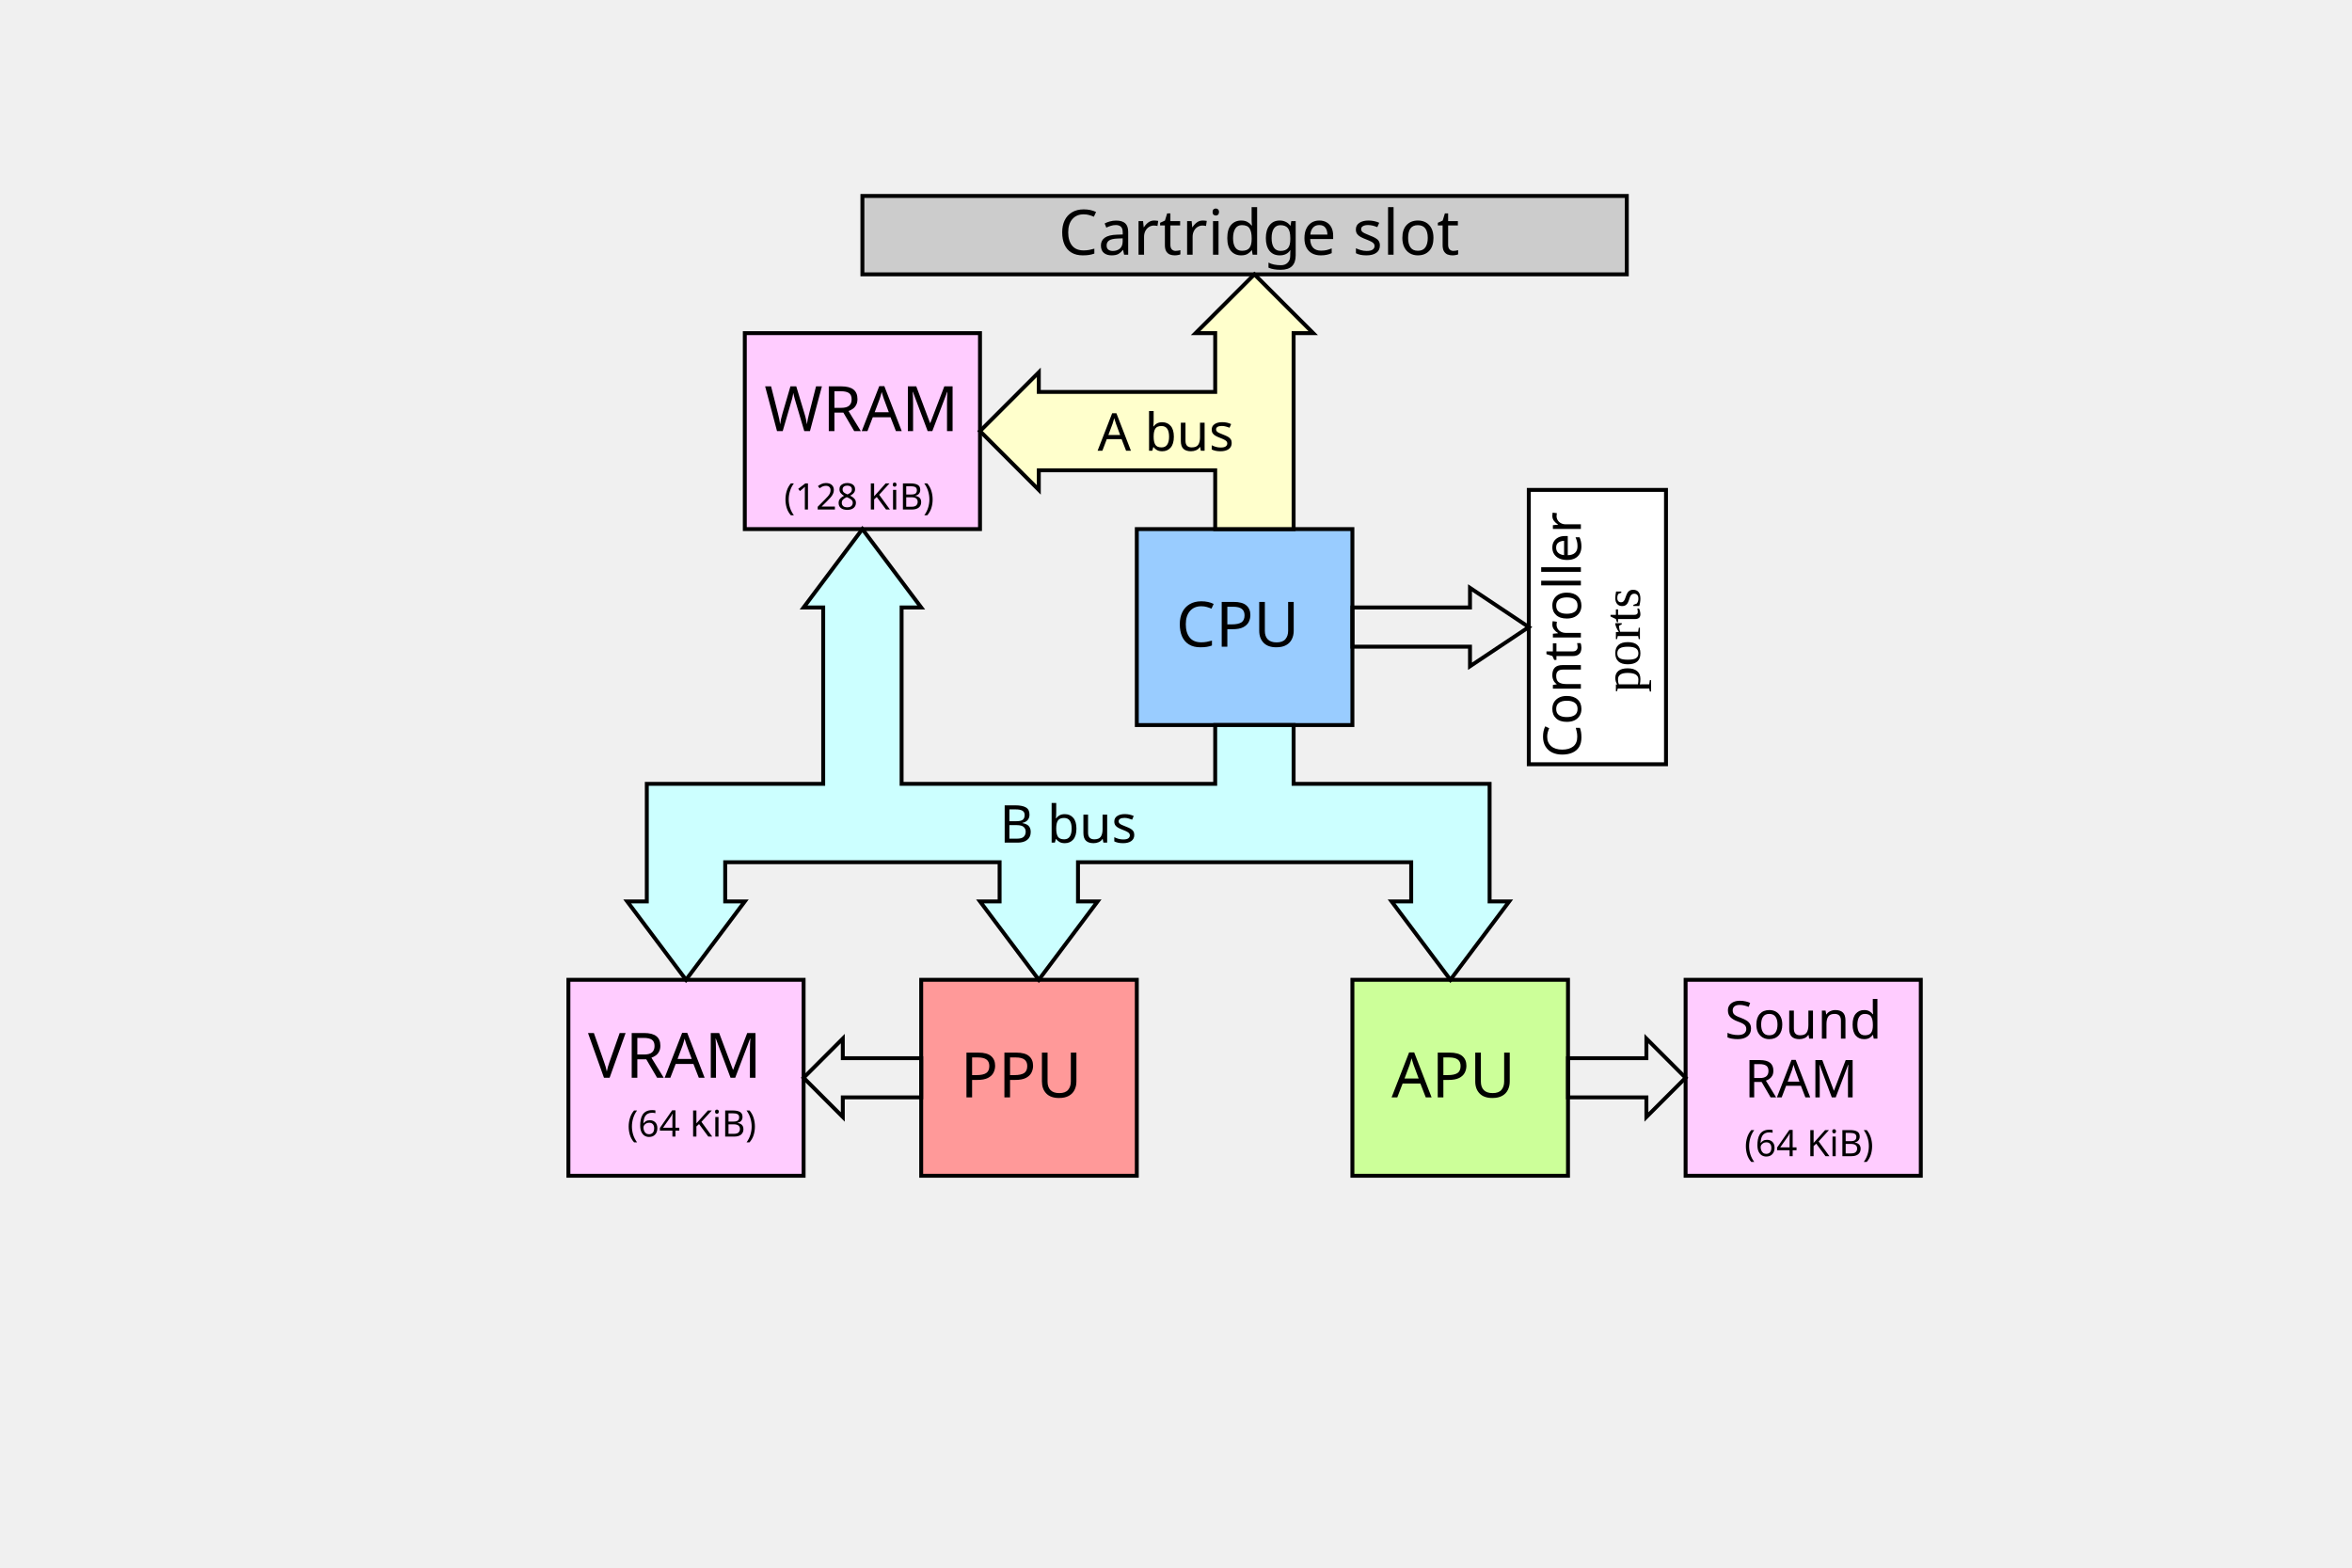
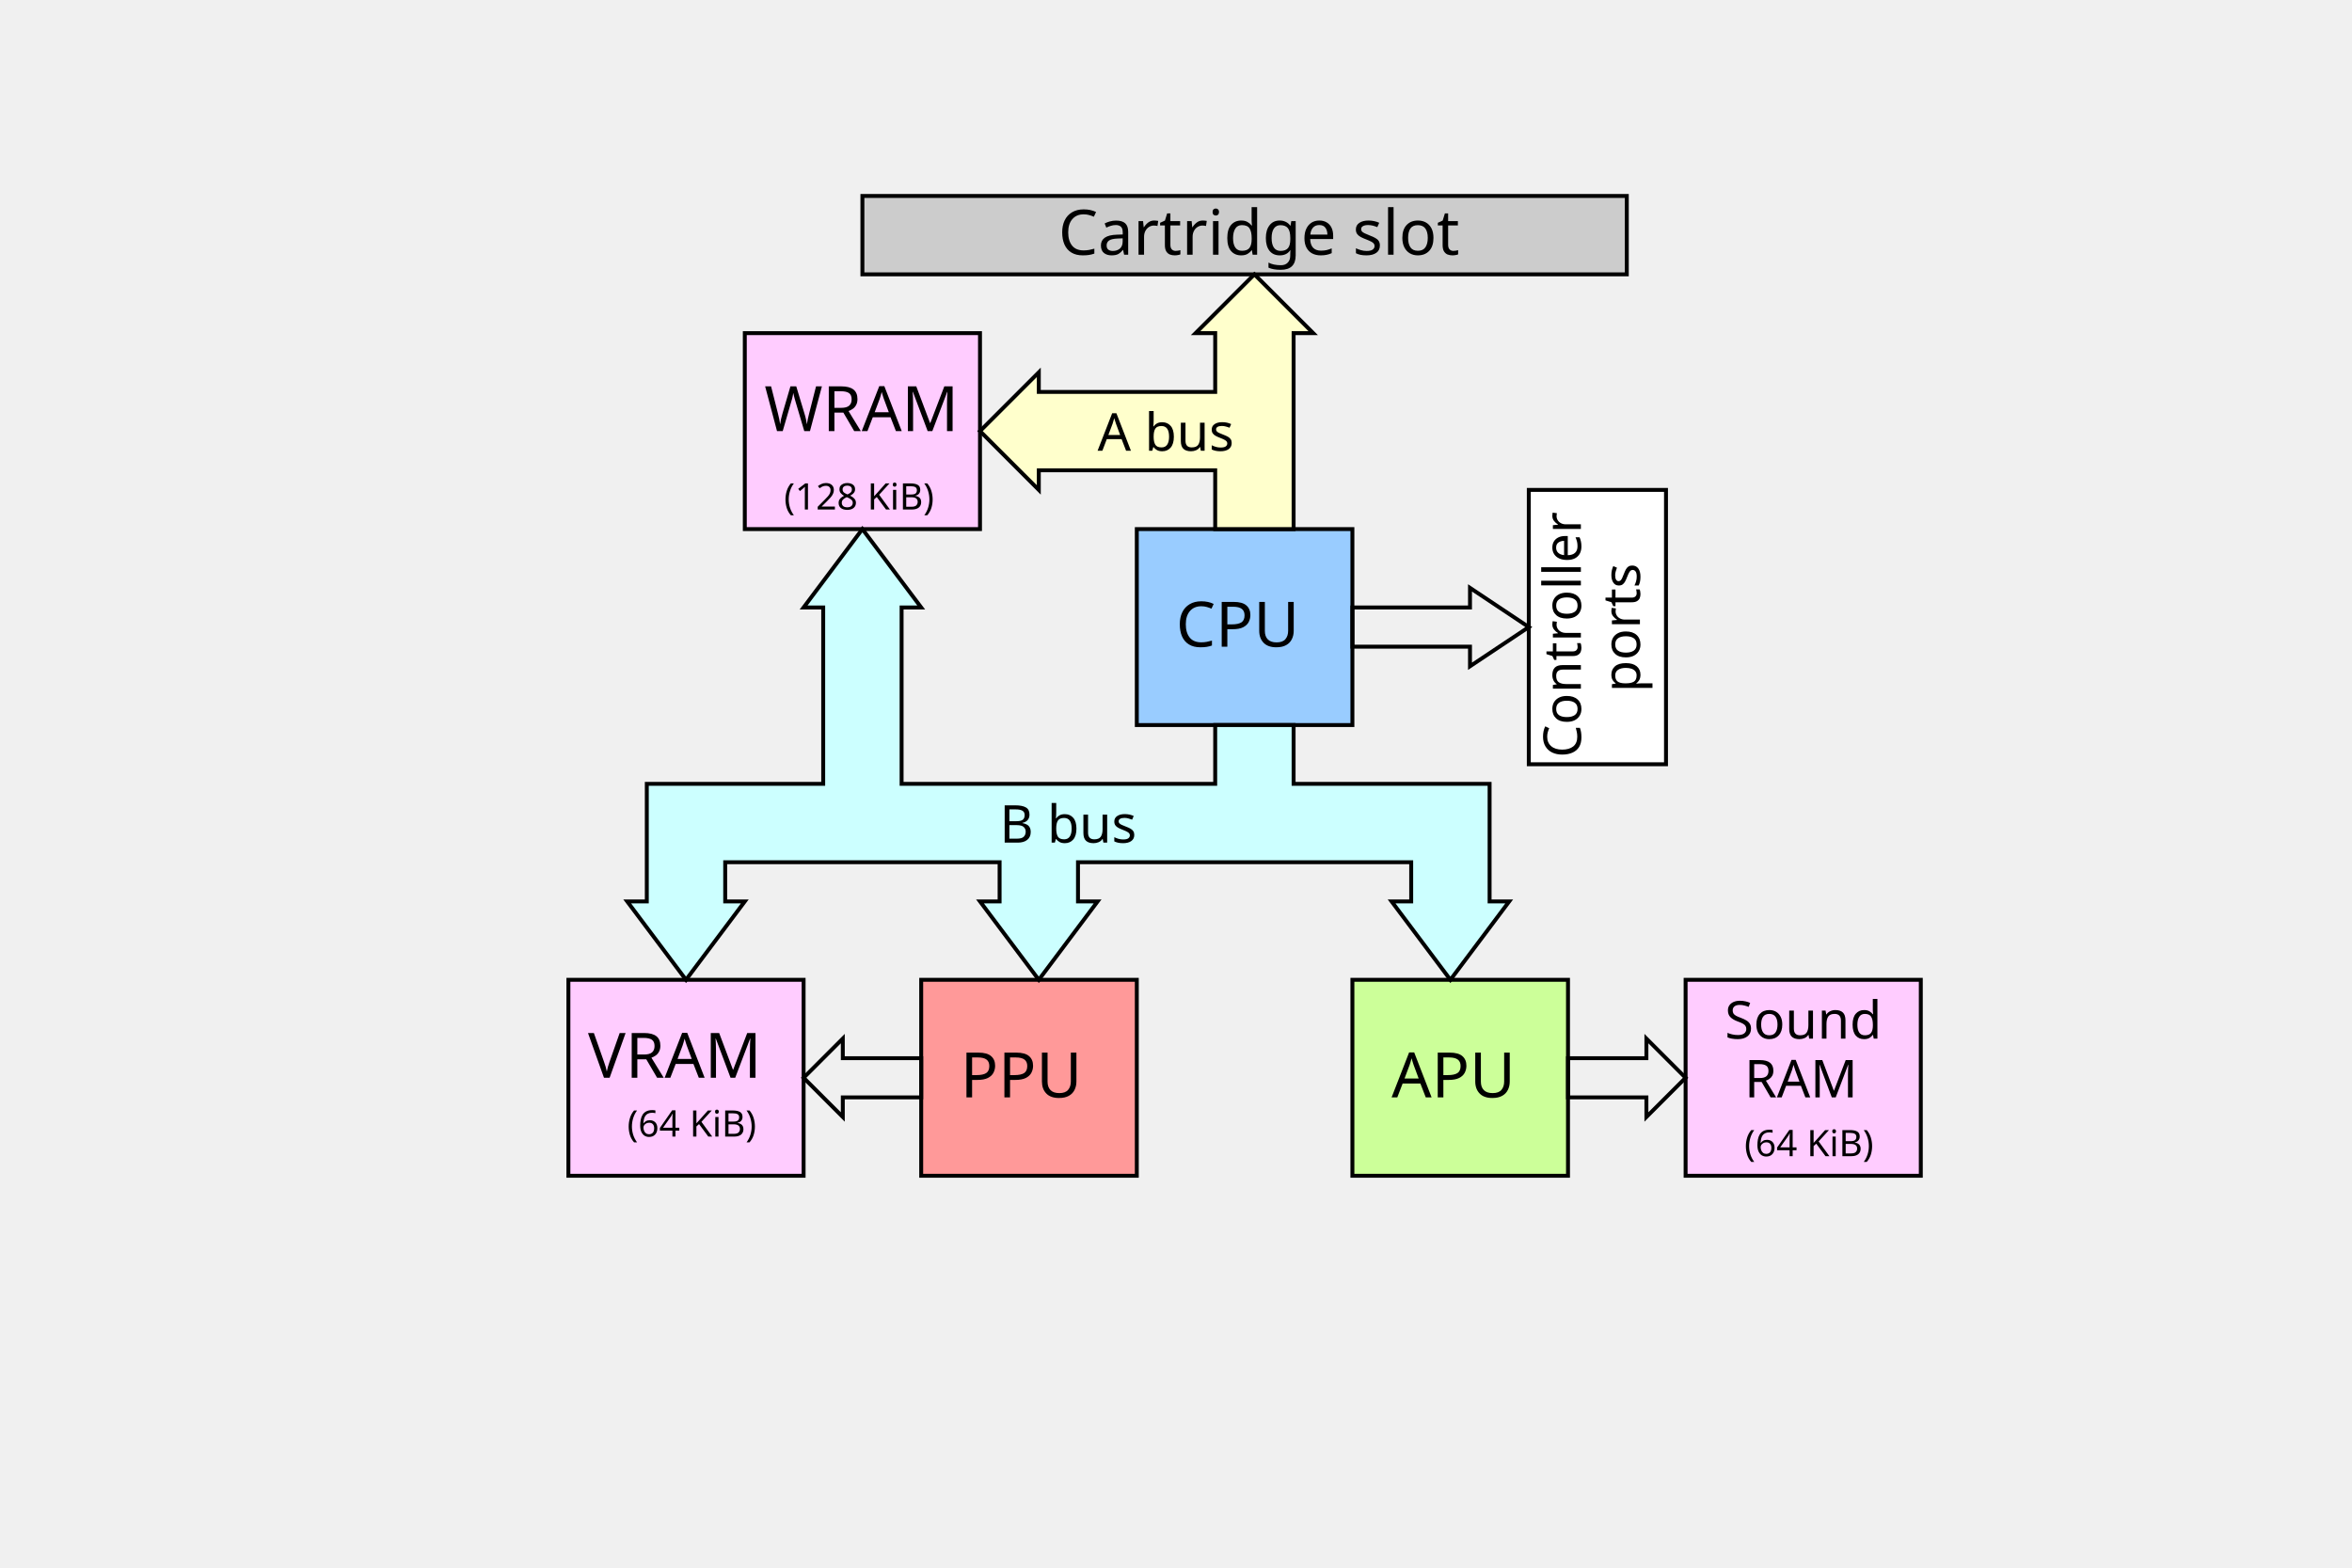
<svg xmlns="http://www.w3.org/2000/svg" contentScriptType="text/ecmascript" width="600" zoomAndPan="magnify" contentStyleType="text/css" height="400" viewBox="0 0 600.0 400.0" preserveAspectRatio="xMidYMid meet" version="1.0">
  <defs />
  <g>
    <rect x="220" width="195" y="50" height="20" style="fill:#cccccc;stroke:#000000;" />
    <text x="155" y="105" style="text-anchor:start;font-size:12pt;font-family:sans-serif;fill:#000000;" transform="matrix(1 0 0 1 115 -40)">
Cartridge slot</text>
  </g>
  <g>
    <rect x="290" width="55" y="135" height="50" style="stroke-linejoin:miter;stroke-dasharray:none;fill:#99ccff;stroke:#000000;" />
    <text x="230" y="215" style="text-anchor:start;font-size:12pt;font-family:sans-serif;fill:#000000;" transform="matrix(1 0 0 1 70 -50)">
CPU</text>
  </g>
  <g>
    <rect x="190" width="60" y="85" height="50" style="fill:#ffccff;stroke:#000000;" />
    <text x="140" y="205" style="font-size:12pt;font-family:sans-serif;fill:#000000;" transform="matrix(1 0 0 1 55 -95)">
WRAM</text>
    <text x="180" y="115" style="font-size:7pt;font-family:sans-serif;fill:#000000;" transform="matrix(1 0 0 1 20 15)">
(128 KiB)</text>
  </g>
  <g id="0">
    <rect x="560" width="55" height="50" y="543" style="stroke-linejoin:miter;stroke-dasharray:none;fill:#99ccff;stroke:#000000;" />
    <text x="230" y="215" style="font-size:12pt;font-family:sans-serif;fill:#000000;" transform="matrix(1 0 0 1 340 358)">
CPU</text>
  </g>
  <g id="1">
    <rect x="343" width="55" height="50" y="521" style="stroke-linejoin:miter;stroke-dasharray:none;fill:#99ccff;stroke:#000000;" />
    <text x="230" y="215" style="font-size:12pt;font-family:sans-serif;fill:#000000;" transform="matrix(1 0 0 1 123 336)">
CPU</text>
  </g>
  <g id="2">
    <rect x="659" width="55" height="50" y="566" style="stroke-linejoin:miter;stroke-dasharray:none;fill:#99ccff;stroke:#000000;" />
    <text x="230" y="215" style="font-size:12pt;font-family:sans-serif;fill:#000000;" transform="matrix(1 0 0 1 439 381)">
CPU</text>
  </g>
  <g id="3">
    <rect x="235" width="55" height="50" y="250" style="stroke-linejoin:miter;stroke-dasharray:none;fill:#ff9999;stroke:#000000;" />
    <text x="230" y="215" style="font-size:12pt;font-family:sans-serif;fill:#000000;" transform="matrix(1 0 0 1 15 65)">
PPU</text>
  </g>
  <g id="4">
    <rect x="345" width="55" y="250" height="50" style="stroke-linejoin:miter;stroke-dasharray:none;fill:#ccff99;stroke:#000000;" />
    <text x="230" y="215" style="font-size:12pt;font-family:sans-serif;fill:#000000;" transform="matrix(1 0 0 1 125 65)">
APU</text>
  </g>
  <g id="5">
    <rect x="145" width="60" height="50" y="250" style="fill:#ffccff;stroke:#000000;" />
    <text x="140" y="205" style="font-size:12pt;font-family:sans-serif;fill:#000000;" transform="matrix(1 0 0 1 10 70)">
VRAM</text>
    <text x="180" y="115" style="font-size:7pt;font-family:sans-serif;fill:#000000;" transform="matrix(1 0 0 1 -20 175)">
(64 KiB)</text>
  </g>
  <g>
    <path style="fill:#ffffcc;stroke:#000000;" d="M330 135L330 85L335 85L320 70L305 85L310 85L310 100L265 100L265 95L250 110L265 125L265 120L310 120L310 135Z" />
    <text x="260" y="230" style="font-size:10pt;font-family:sans-serif;fill:#000000;" transform="matrix(1 0 0 1 20 -115)">
A bus</text>
  </g>
  <g>
    <path style="fill:#ccffff;stroke:#000000;" d="M220 135L205 155L210 155L210 200L165 200L165 230L160 230L175 250L190 230L185 230L185 220L255 220L255 230L250 230L265 250L280 230L275 230L275 220L360 220L360 230L355 230L370 250L385 230L380 230L380 200L330 200L330 185L310 185L310 200L230 200L230 155L235 155L220 135Z" />
    <text x="90" y="175" style="font-size:10pt;font-family:sans-serif;fill:#000000;" transform="matrix(1 0 0 1 165 40)">
B bus</text>
  </g>
  <g id="6">
    <rect x="430" width="60" y="250" height="50" style="fill:#ffccff;stroke:#000000;" />
    <text x="180" y="115" style="font-size:7pt;font-family:sans-serif;fill:#000000;" transform="matrix(1 0 0 1 265 180)">
(64 KiB)</text>
    <text x="450" y="260" style="font-size:10pt;font-family:sans-serif;fill:#000000;" transform="matrix(1 0 0 1 -10 5)">
Sound</text>
    <text x="450" y="270" style="font-size:10pt;font-family:sans-serif;fill:#000000;" transform="matrix(1 0 0 1 -5 10)">
RAM</text>
  </g>
  <path style="fill:none;stroke:#000000;" d="M235 270L215 270L215 265L205 275L215 285L215 280L235 280Z" />
  <path style="fill:none;stroke:#000000;" d="M400 270L420 270L420 265L430 275L420 285L420 280L400 280Z" />
  <g>
    <rect width="35" x="390" height="70" y="125" style="fill:#ffffff;stroke:#000000;" />
    <text x="480" y="70" style="text-decoration:none;text-anchor:start;font-size:10pt;font-family:sans-serif;font-stretch:normal;fill:#000000;" transform="matrix(0 -1 1 0 333.2845 673.3453)">
Controller</text>
-     <text x="450" y="35" style="font-size:10pt;fill:#000000;" transform="matrix(0 -1 1 0 383.3452 626.6655)">
+     <text x="450" y="35" style="font-size:10pt;font-family:sans-serif;fill:#000000;" transform="matrix(0 -1 1 0 383.3452 626.6655)">
ports</text>
  </g>
  <path style="fill:none;stroke:#000000;" d="M345 155L375 155L375 150L390 160L375 170L375 165L345 165Z" />
</svg>
